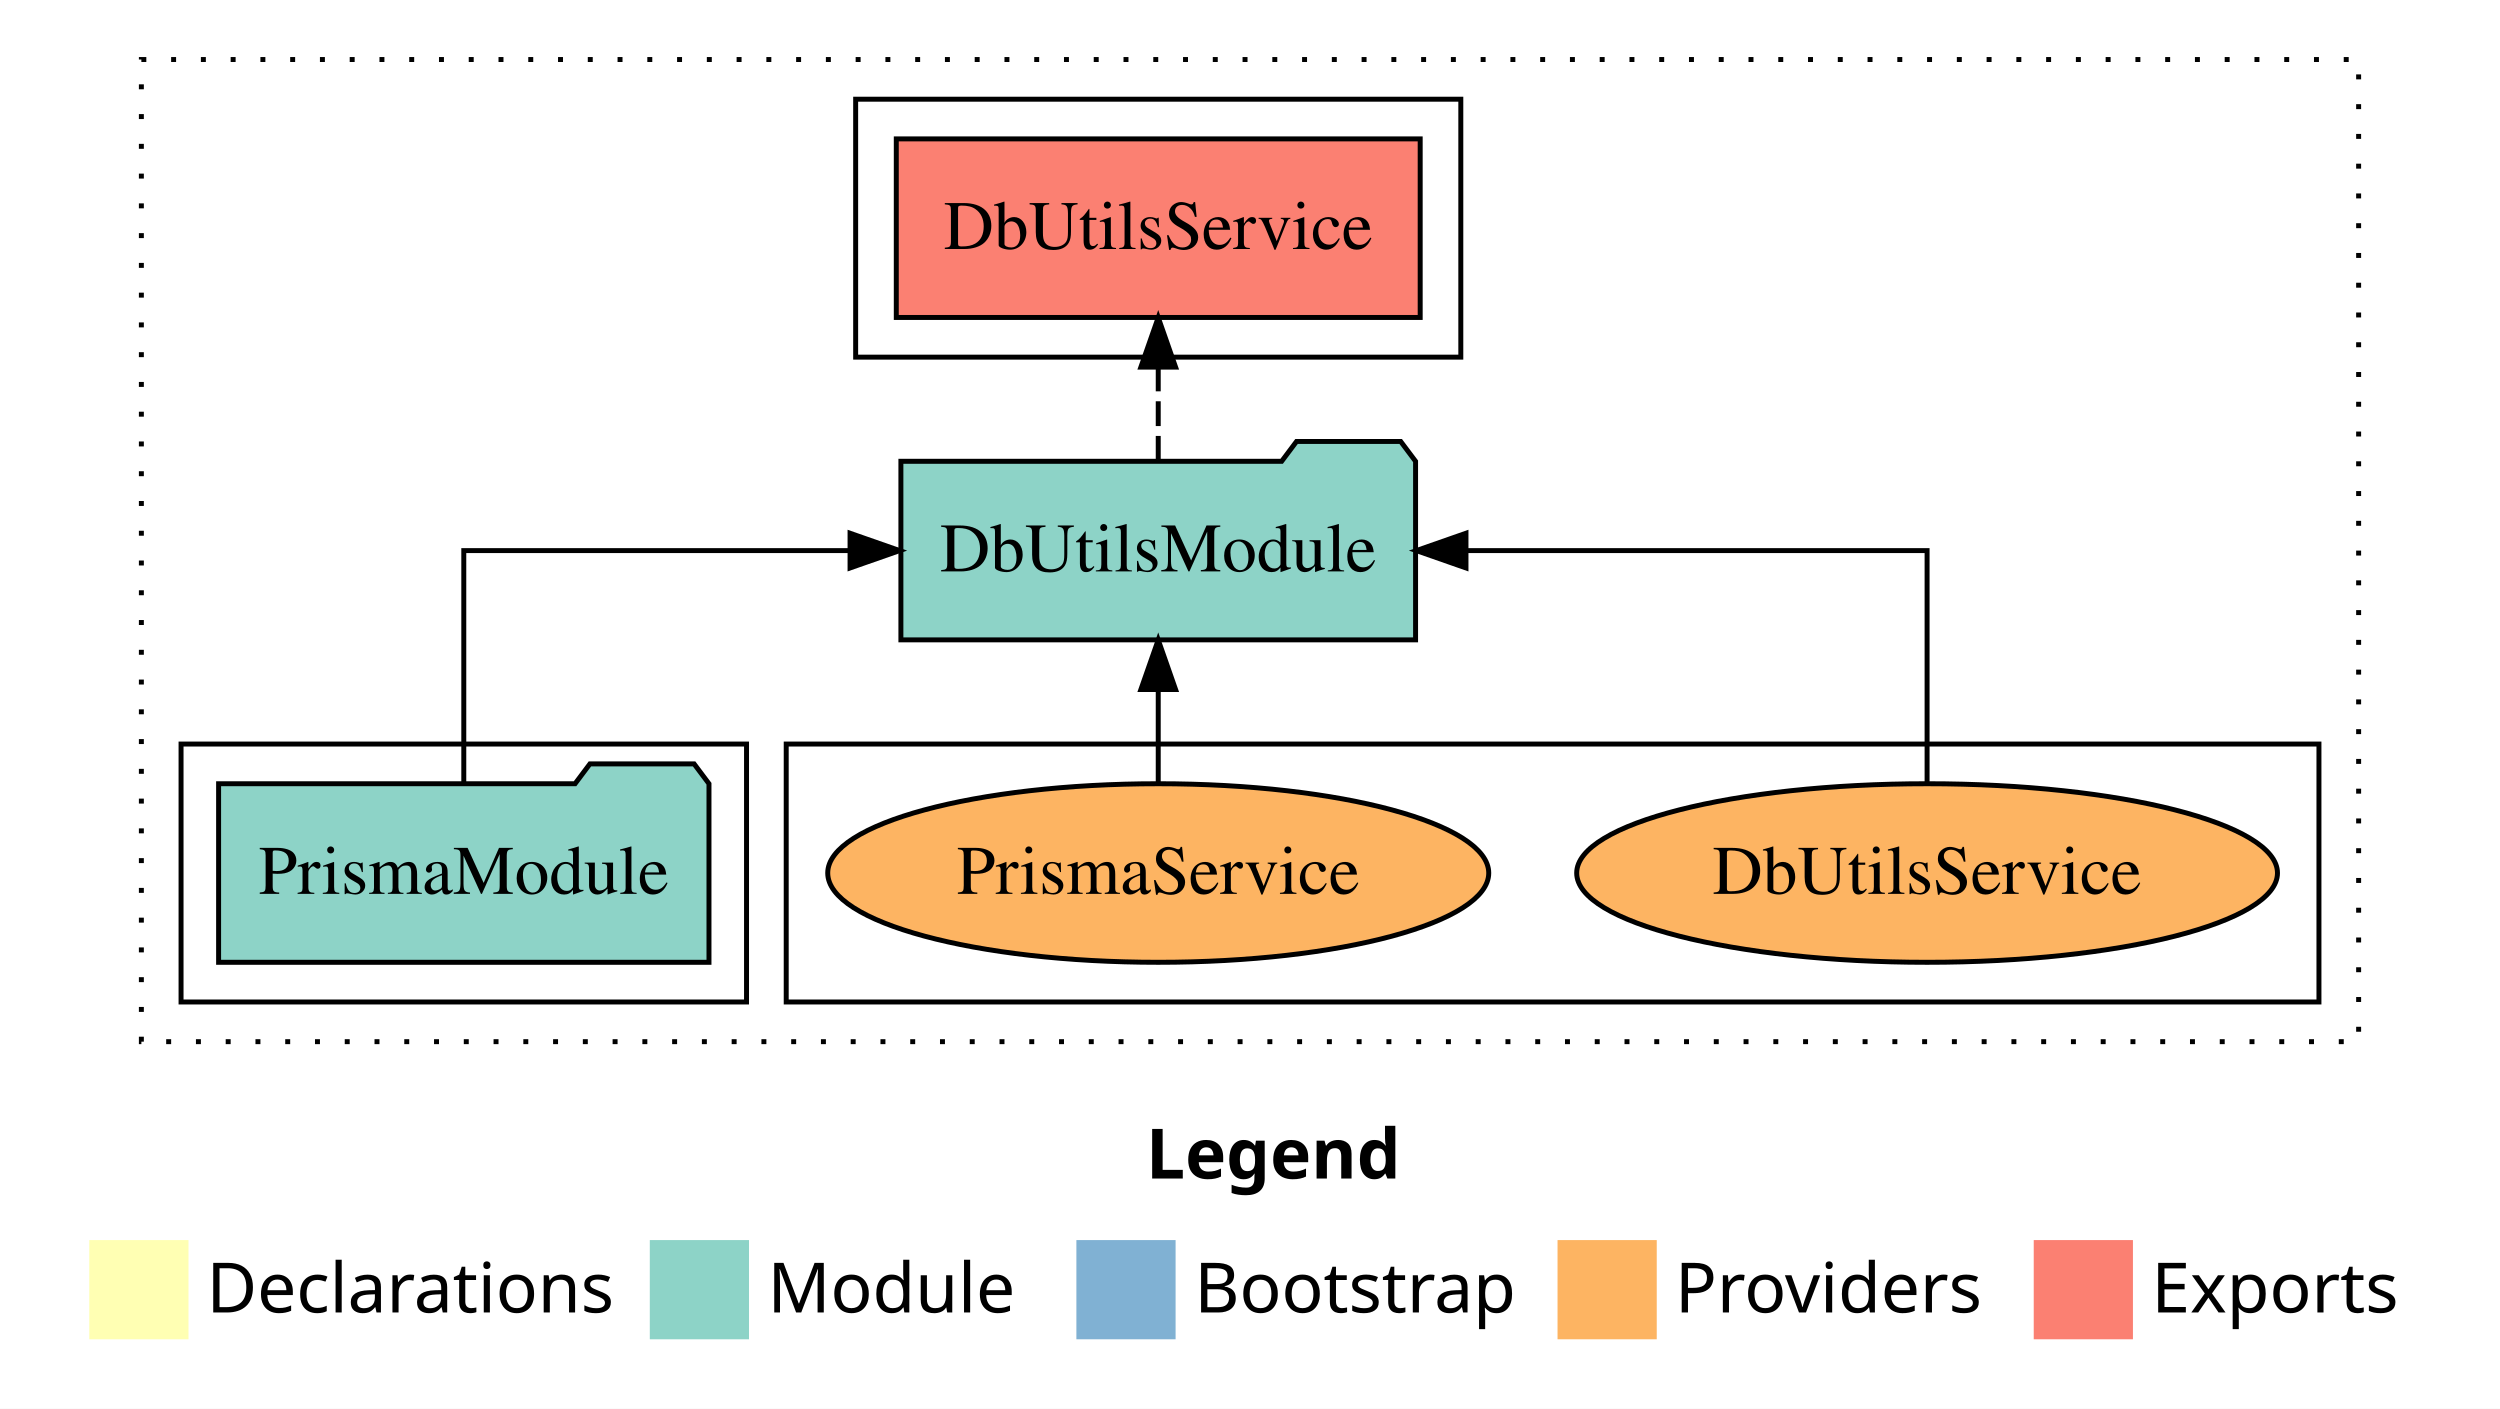
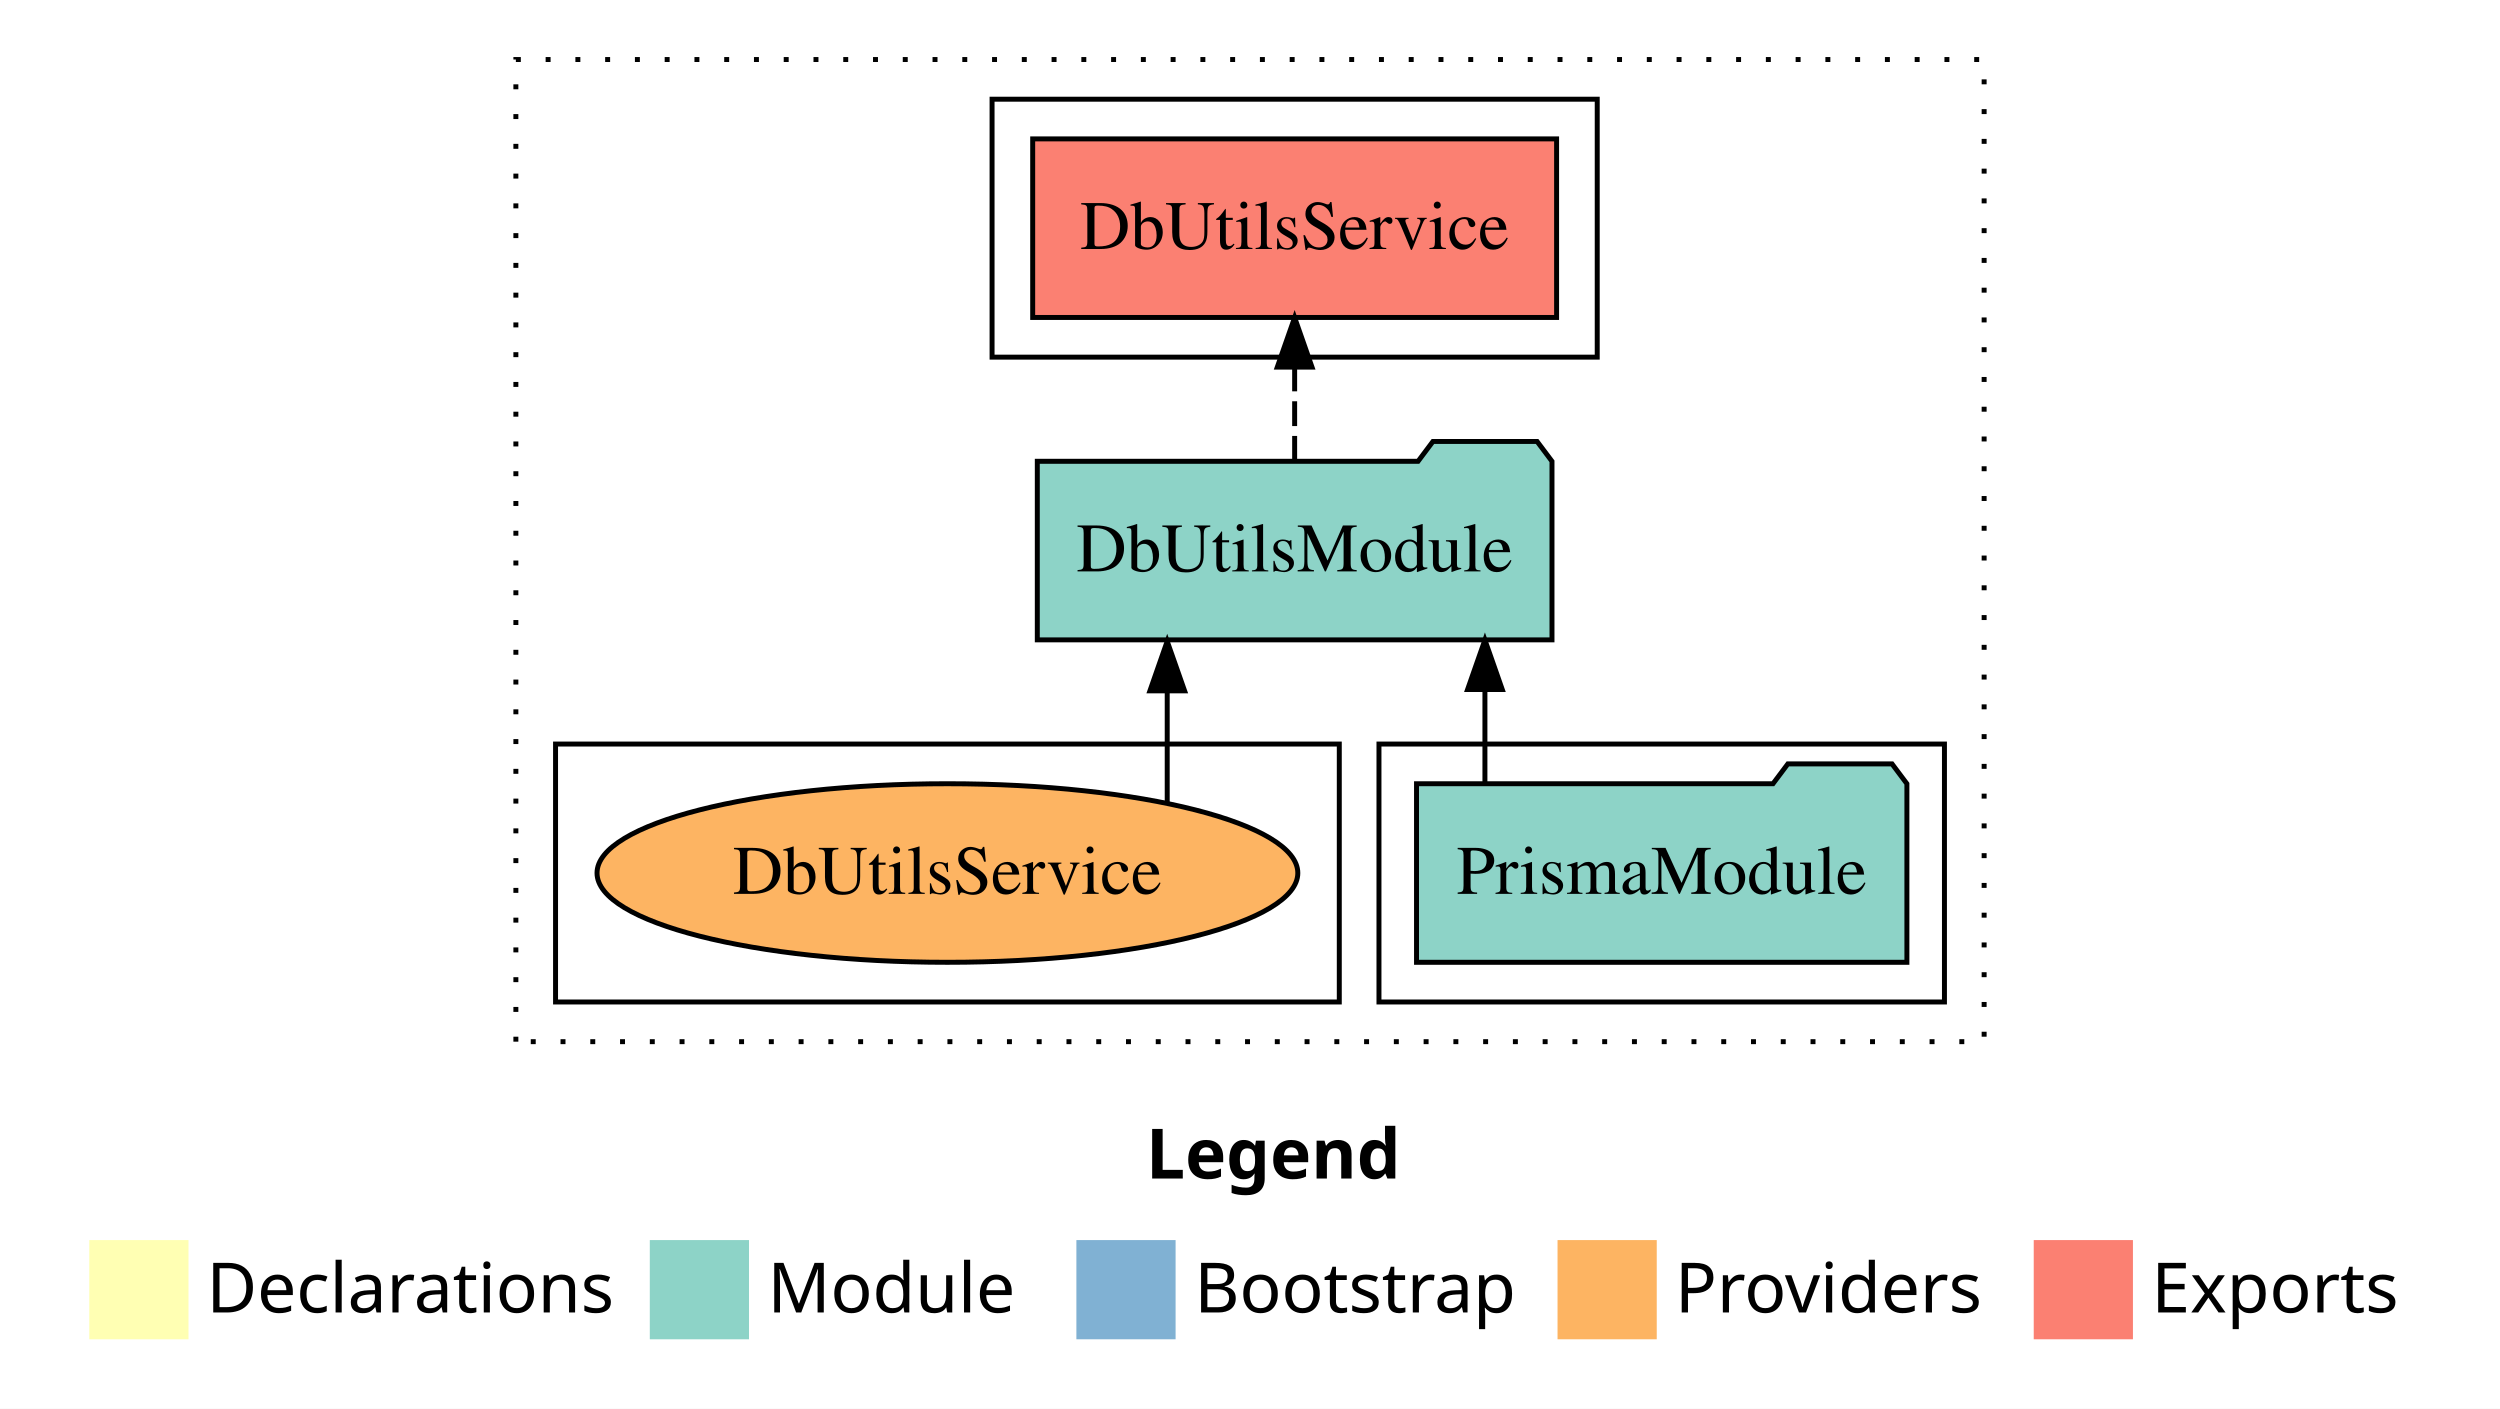
<svg xmlns="http://www.w3.org/2000/svg" width="504pt" height="284pt" viewBox="0.00 0.00 504.00 284.00">
  <g id="graph0" class="graph" transform="scale(1 1) rotate(0) translate(4 280)">
    <polygon fill="white" stroke="transparent" points="-4,4 -4,-280 500,-280 500,4 -4,4" />
    <text text-anchor="start" x="227.01" y="-42.4" font-family="Times-12" font-weight="bold" font-size="14.00">Legend</text>
    <polygon fill="#ffffb3" stroke="transparent" points="14,-10 14,-30 34,-30 34,-10 14,-10" />
    <text text-anchor="start" x="37.63" y="-15.4" font-family="Times-12" font-size="14.00">  Declarations</text>
    <polygon fill="#8dd3c7" stroke="transparent" points="127,-10 127,-30 147,-30 147,-10 127,-10" />
    <text text-anchor="start" x="150.73" y="-15.4" font-family="Times-12" font-size="14.00">  Module</text>
    <polygon fill="#80b1d3" stroke="transparent" points="213,-10 213,-30 233,-30 233,-10 213,-10" />
    <text text-anchor="start" x="236.78" y="-15.4" font-family="Times-12" font-size="14.00">  Bootstrap</text>
    <polygon fill="#fdb462" stroke="transparent" points="310,-10 310,-30 330,-30 330,-10 310,-10" />
    <text text-anchor="start" x="333.67" y="-15.4" font-family="Times-12" font-size="14.00">  Providers</text>
    <polygon fill="#fb8072" stroke="transparent" points="406,-10 406,-30 426,-30 426,-10 406,-10" />
    <text text-anchor="start" x="429.73" y="-15.4" font-family="Times-12" font-size="14.00">  Exports</text>
    <g id="clust1" class="cluster">
-       <polygon fill="none" stroke="black" stroke-dasharray="1,5" points="24.5,-70 24.5,-268 471.5,-268 471.5,-70 24.5,-70" />
+       <polygon fill="none" stroke="black" stroke-dasharray="1,5" points="100,-70 100,-268 396,-268 396,-70 100,-70" />
+     </g>
+     <g id="clust3" class="cluster">
+       <polygon fill="none" stroke="black" points="274,-78 274,-130 388,-130 388,-78 274,-78" />
    </g>
    <g id="clust6" class="cluster">
-       <polygon fill="none" stroke="black" points="154.5,-78 154.5,-130 463.5,-130 463.5,-78 154.5,-78" />
-     </g>
-     <g id="clust3" class="cluster">
-       <polygon fill="none" stroke="black" points="32.5,-78 32.5,-130 146.5,-130 146.5,-78 32.5,-78" />
+       <polygon fill="none" stroke="black" points="108,-78 108,-130 266,-130 266,-78 108,-78" />
    </g>
    <g id="clust4" class="cluster">
-       <polygon fill="none" stroke="black" points="168.5,-208 168.5,-260 290.5,-260 290.5,-208 168.5,-208" />
+       <polygon fill="none" stroke="black" points="196,-208 196,-260 318,-260 318,-208 196,-208" />
    </g>
    <g id="node1" class="node">
-       <polygon fill="#8dd3c7" stroke="black" points="138.93,-122 135.93,-126 114.93,-126 111.93,-122 40.07,-122 40.07,-86 138.93,-86 138.93,-122" />
-       <text text-anchor="middle" x="89.5" y="-99.8" font-family="Times,serif" font-size="14.00">PrismaModule</text>
+       <polygon fill="#8dd3c7" stroke="black" points="380.43,-122 377.43,-126 356.43,-126 353.43,-122 281.57,-122 281.57,-86 380.43,-86 380.43,-122" />
+       <text text-anchor="middle" x="331" y="-99.8" font-family="Times,serif" font-size="14.00">PrismaModule</text>
    </g>
    <g id="node2" class="node">
-       <polygon fill="#8dd3c7" stroke="black" points="281.38,-187 278.38,-191 257.38,-191 254.38,-187 177.62,-187 177.62,-151 281.38,-151 281.38,-187" />
-       <text text-anchor="middle" x="229.5" y="-164.8" font-family="Times,serif" font-size="14.00">DbUtilsModule</text>
+       <polygon fill="#8dd3c7" stroke="black" points="308.88,-187 305.88,-191 284.88,-191 281.88,-187 205.12,-187 205.12,-151 308.88,-151 308.88,-187" />
+       <text text-anchor="middle" x="257" y="-164.8" font-family="Times,serif" font-size="14.00">DbUtilsModule</text>
    </g>
    <g id="edge1" class="edge">
-       <path fill="none" stroke="black" d="M89.5,-122.11C89.5,-141.34 89.5,-169 89.5,-169 89.5,-169 167.37,-169 167.37,-169" />
-       <polygon fill="black" stroke="black" points="167.37,-172.5 177.37,-169 167.37,-165.5 167.37,-172.5" />
+       <path fill="none" stroke="black" d="M295.36,-122.11C295.36,-122.11 295.36,-140.99 295.36,-140.99" />
+       <polygon fill="black" stroke="black" points="291.86,-140.99 295.36,-150.99 298.86,-140.99 291.86,-140.99" />
    </g>
    <g id="node3" class="node">
-       <polygon fill="#fb8072" stroke="black" points="282.31,-252 176.69,-252 176.69,-216 282.31,-216 282.31,-252" />
-       <text text-anchor="middle" x="229.5" y="-229.8" font-family="Times,serif" font-size="14.00">DbUtilsService </text>
+       <polygon fill="#fb8072" stroke="black" points="309.81,-252 204.19,-252 204.19,-216 309.81,-216 309.81,-252" />
+       <text text-anchor="middle" x="257" y="-229.8" font-family="Times,serif" font-size="14.00">DbUtilsService </text>
    </g>
    <g id="edge2" class="edge">
-       <path fill="none" stroke="black" stroke-dasharray="5,2" d="M229.5,-187.11C229.5,-187.11 229.5,-205.99 229.5,-205.99" />
-       <polygon fill="black" stroke="black" points="226,-205.99 229.5,-215.99 233,-205.99 226,-205.99" />
+       <path fill="none" stroke="black" stroke-dasharray="5,2" d="M257,-187.11C257,-187.11 257,-205.99 257,-205.99" />
+       <polygon fill="black" stroke="black" points="253.5,-205.99 257,-215.99 260.5,-205.99 253.5,-205.99" />
    </g>
    <g id="node4" class="node">
-       <ellipse fill="#fdb462" stroke="black" cx="384.5" cy="-104" rx="70.64" ry="18" />
-       <text text-anchor="middle" x="384.5" y="-99.8" font-family="Times,serif" font-size="14.00">DbUtilsService</text>
+       <ellipse fill="#fdb462" stroke="black" cx="187" cy="-104" rx="70.64" ry="18" />
+       <text text-anchor="middle" x="187" y="-99.8" font-family="Times,serif" font-size="14.00">DbUtilsService</text>
    </g>
    <g id="edge3" class="edge">
-       <path fill="none" stroke="black" d="M384.5,-122.11C384.5,-141.34 384.5,-169 384.5,-169 384.5,-169 291.54,-169 291.54,-169" />
-       <polygon fill="black" stroke="black" points="291.54,-165.5 281.54,-169 291.54,-172.5 291.54,-165.5" />
-     </g>
-     <g id="node5" class="node">
-       <ellipse fill="#fdb462" stroke="black" cx="229.5" cy="-104" rx="66.63" ry="18" />
-       <text text-anchor="middle" x="229.5" y="-99.8" font-family="Times,serif" font-size="14.00">PrismaService</text>
-     </g>
-     <g id="edge4" class="edge">
-       <path fill="none" stroke="black" d="M229.5,-122.11C229.5,-122.11 229.5,-140.99 229.5,-140.99" />
-       <polygon fill="black" stroke="black" points="226,-140.99 229.5,-150.99 233,-140.99 226,-140.99" />
+       <path fill="none" stroke="black" d="M231.31,-118.1C231.31,-118.1 231.31,-140.72 231.31,-140.72" />
+       <polygon fill="black" stroke="black" points="227.82,-140.72 231.31,-150.72 234.82,-140.72 227.82,-140.72" />
    </g>
  </g>
</svg>
